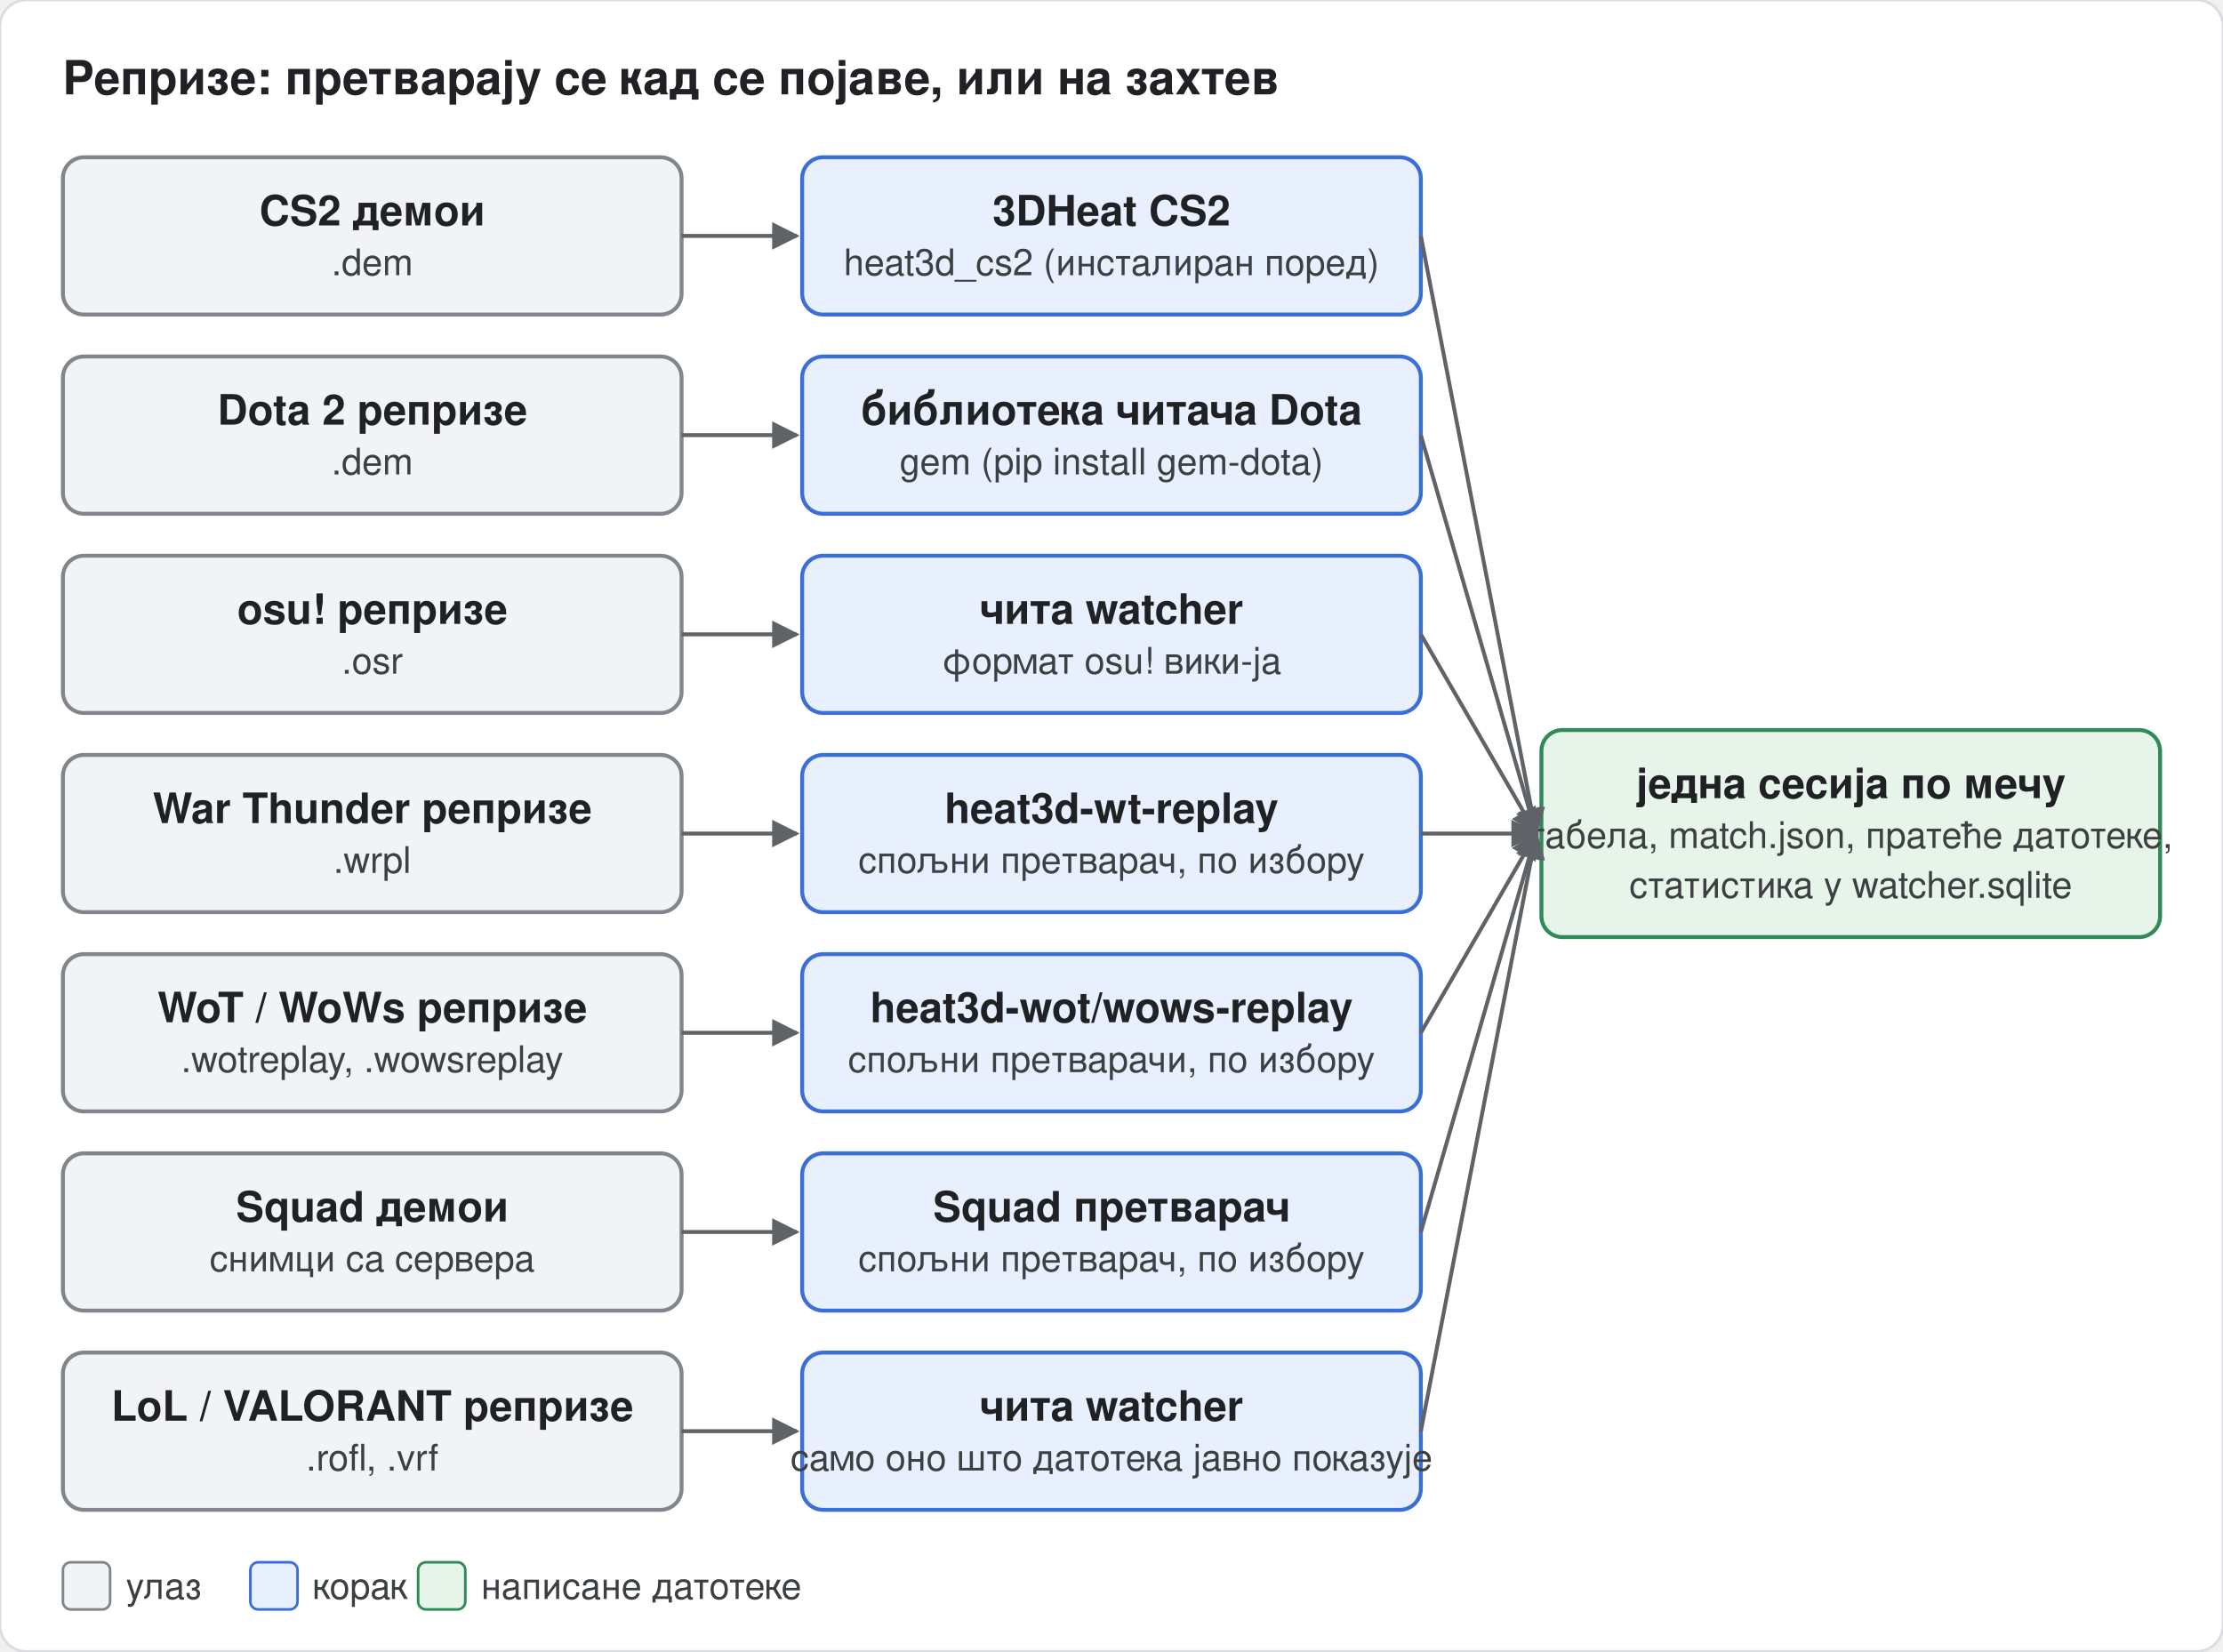
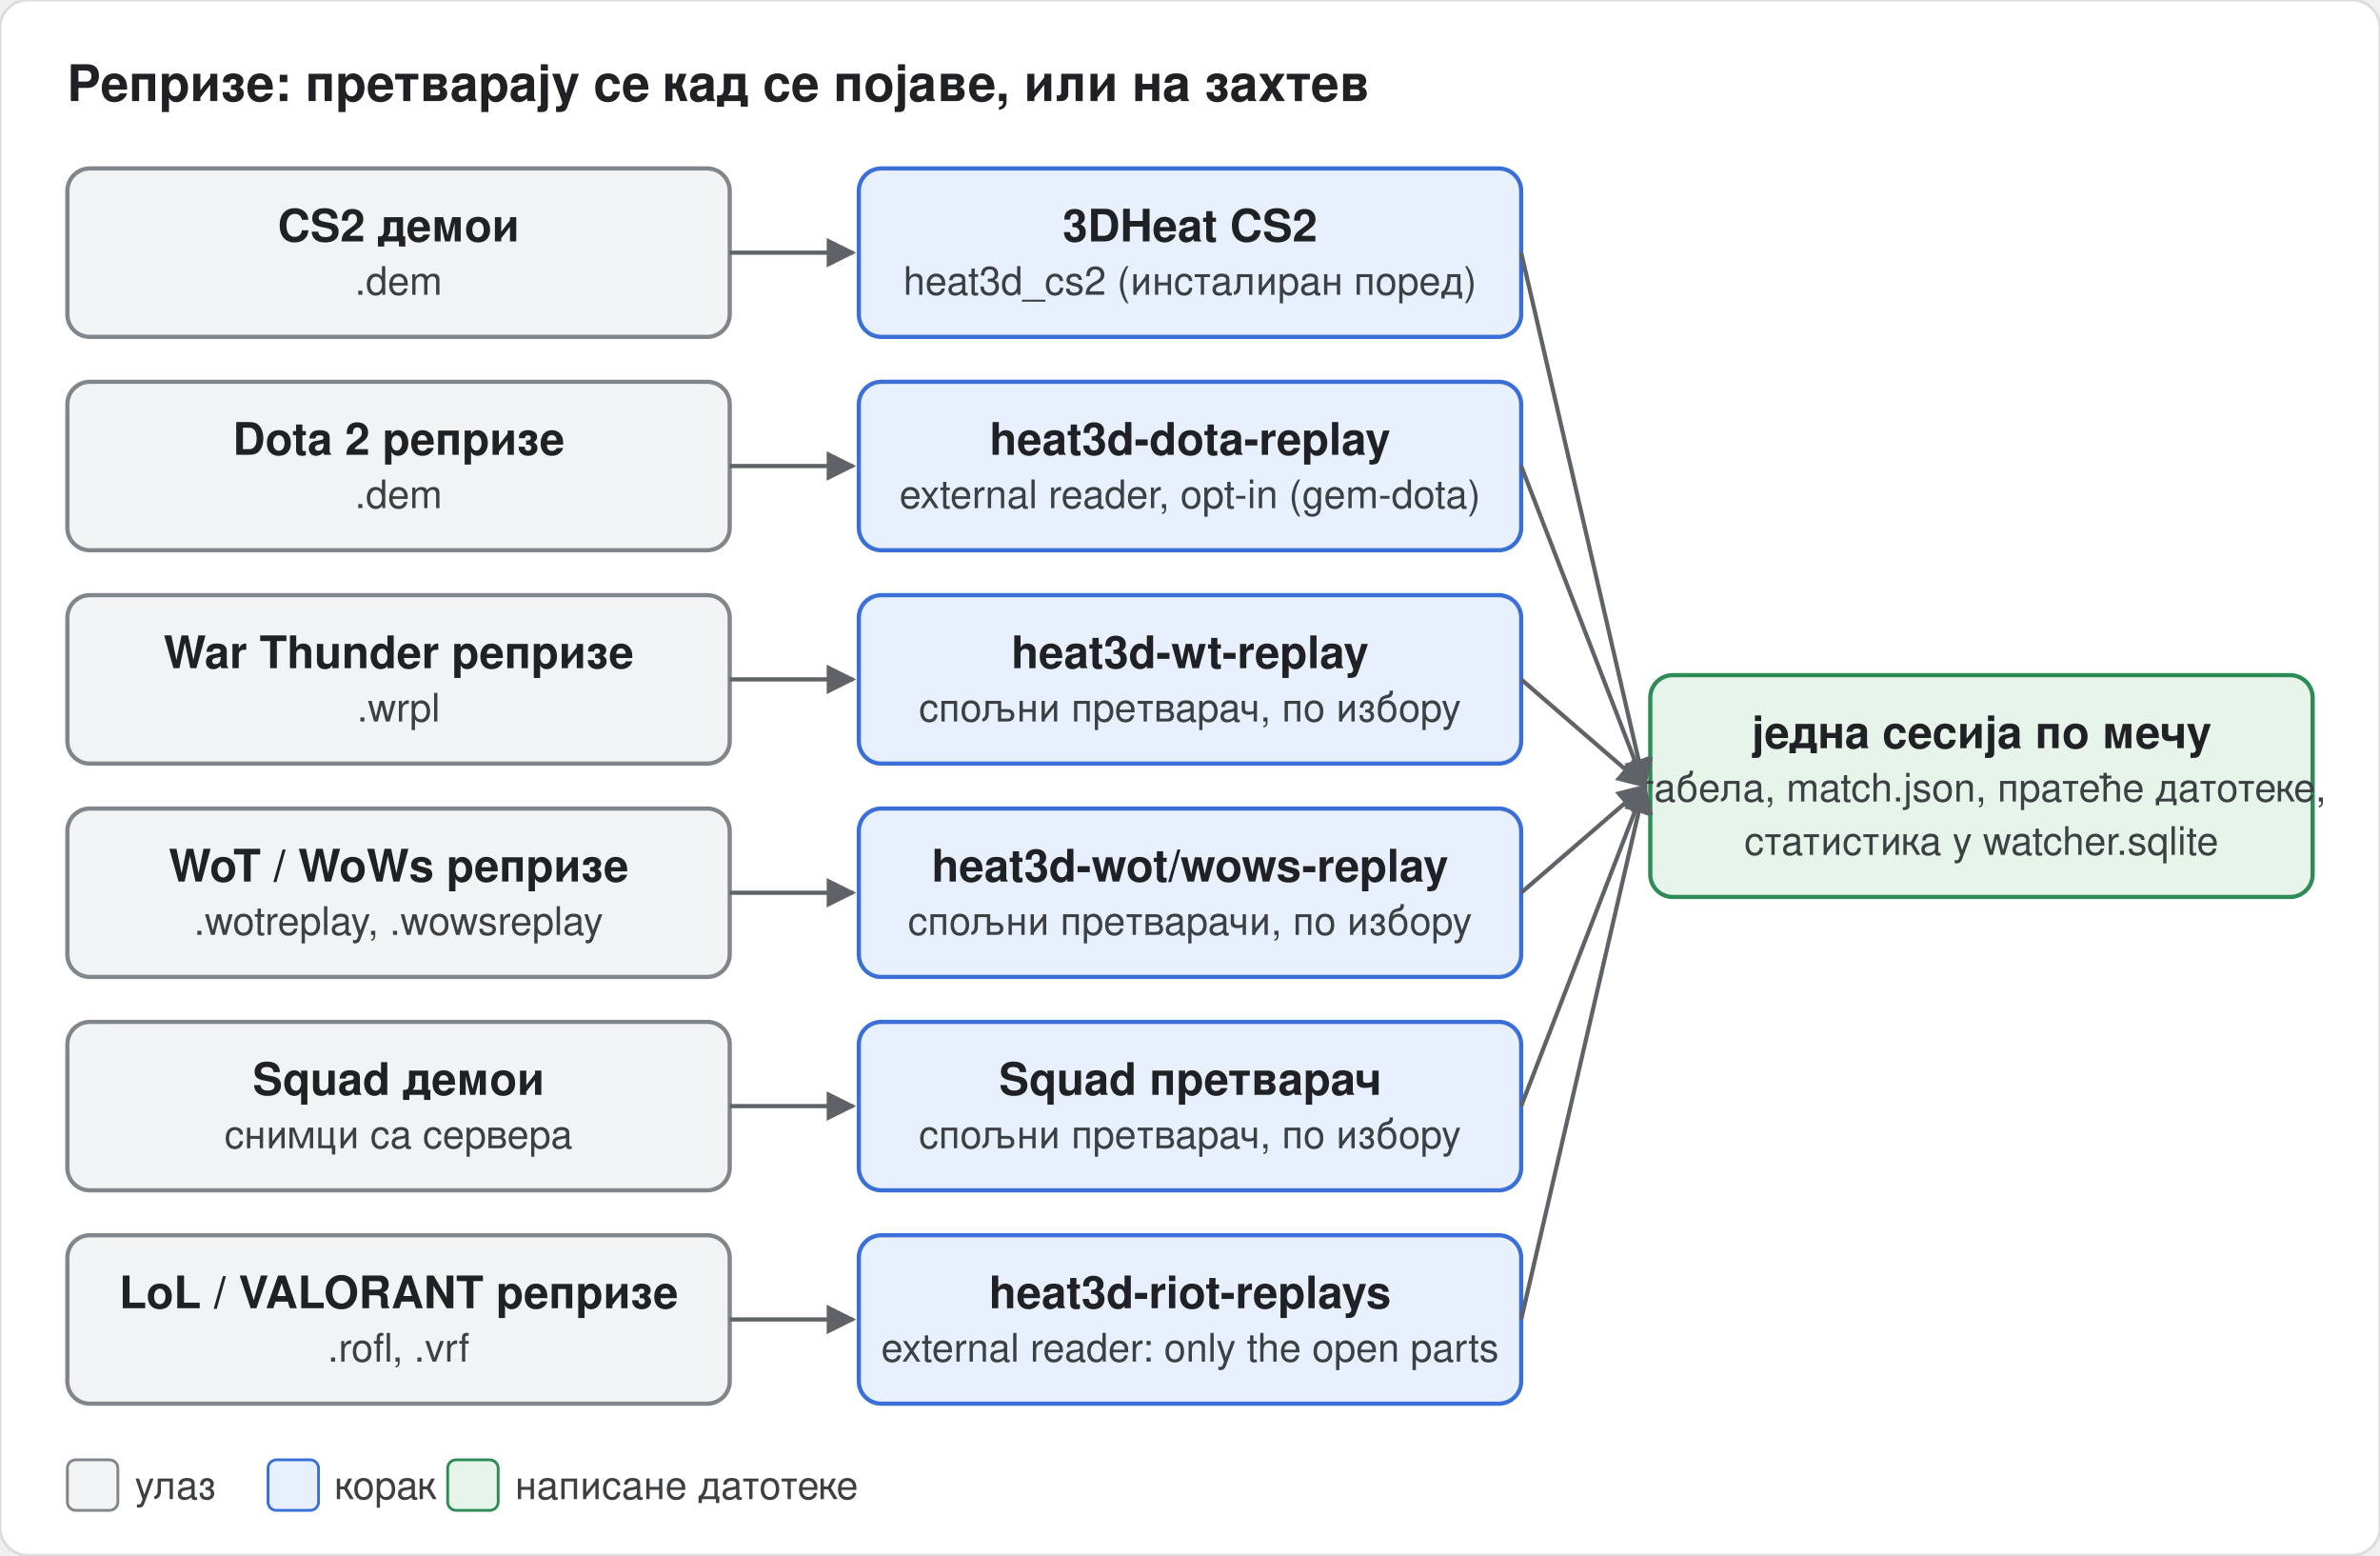
- <svg xmlns="http://www.w3.org/2000/svg" width="848" height="630" viewBox="0 0 848 630" font-family="Segoe UI,Helvetica,Arial,sans-serif" role="img" aria-label="Replays: converted when they appear, or on request">
+ <svg xmlns="http://www.w3.org/2000/svg" width="848" height="554" viewBox="0 0 848 554" font-family="Segoe UI,Helvetica,Arial,sans-serif" role="img" aria-label="Replays: converted when they appear, or on request">
  <defs>
    <marker id="a" viewBox="0 0 10 10" refX="9" refY="5" markerWidth="7" markerHeight="7" orient="auto">
      <path d="M0,0 L10,5 L0,10 z" fill="#5f6368" />
    </marker>
  </defs>
-   <rect width="848" height="630" rx="10" fill="#ffffff" stroke="#dadce0" />
+   <rect width="848" height="554" rx="10" fill="#ffffff" stroke="#dadce0" />
  <text x="24" y="36" font-size="18" font-weight="600" fill="#202124">Репризе: претварају се кад се појаве, или на захтев</text>
  <rect x="24" y="60.0" width="236" height="60" rx="8" fill="#f1f3f4" stroke="#80868b" stroke-width="1.5" />
  <text x="142.0" y="86.0" text-anchor="middle" font-weight="600" font-size="16" fill="#202124">CS2 демои</text>
  <text x="142.0" y="105.0" text-anchor="middle" font-size="14" fill="#3c4043">.dem</text>
  <rect x="24" y="136.0" width="236" height="60" rx="8" fill="#f1f3f4" stroke="#80868b" stroke-width="1.5" />
  <text x="142.0" y="162.0" text-anchor="middle" font-weight="600" font-size="16" fill="#202124">Dota 2 репризе</text>
  <text x="142.0" y="181.0" text-anchor="middle" font-size="14" fill="#3c4043">.dem</text>
  <rect x="24" y="212.0" width="236" height="60" rx="8" fill="#f1f3f4" stroke="#80868b" stroke-width="1.5" />
-   <text x="142.0" y="238.0" text-anchor="middle" font-weight="600" font-size="16" fill="#202124">osu! репризе</text>
-   <text x="142.0" y="257.0" text-anchor="middle" font-size="14" fill="#3c4043">.osr</text>
+   <text x="142.0" y="238.0" text-anchor="middle" font-weight="600" font-size="16" fill="#202124">War Thunder репризе</text>
+   <text x="142.0" y="257.0" text-anchor="middle" font-size="14" fill="#3c4043">.wrpl</text>
  <rect x="24" y="288.0" width="236" height="60" rx="8" fill="#f1f3f4" stroke="#80868b" stroke-width="1.5" />
-   <text x="142.0" y="314.0" text-anchor="middle" font-weight="600" font-size="16" fill="#202124">War Thunder репризе</text>
-   <text x="142.0" y="333.0" text-anchor="middle" font-size="14" fill="#3c4043">.wrpl</text>
+   <text x="142.0" y="314.0" text-anchor="middle" font-weight="600" font-size="16" fill="#202124">WoT / WoWs репризе</text>
+   <text x="142.0" y="333.0" text-anchor="middle" font-size="14" fill="#3c4043">.wotreplay, .wowsreplay</text>
  <rect x="24" y="364.0" width="236" height="60" rx="8" fill="#f1f3f4" stroke="#80868b" stroke-width="1.5" />
-   <text x="142.0" y="390.0" text-anchor="middle" font-weight="600" font-size="16" fill="#202124">WoT / WoWs репризе</text>
-   <text x="142.0" y="409.0" text-anchor="middle" font-size="14" fill="#3c4043">.wotreplay, .wowsreplay</text>
+   <text x="142.0" y="390.0" text-anchor="middle" font-weight="600" font-size="16" fill="#202124">Squad демои</text>
+   <text x="142.0" y="409.0" text-anchor="middle" font-size="14" fill="#3c4043">снимци са сервера</text>
  <rect x="24" y="440.0" width="236" height="60" rx="8" fill="#f1f3f4" stroke="#80868b" stroke-width="1.5" />
-   <text x="142.0" y="466.0" text-anchor="middle" font-weight="600" font-size="16" fill="#202124">Squad демои</text>
-   <text x="142.0" y="485.0" text-anchor="middle" font-size="14" fill="#3c4043">снимци са сервера</text>
-   <rect x="24" y="516.0" width="236" height="60" rx="8" fill="#f1f3f4" stroke="#80868b" stroke-width="1.5" />
-   <text x="142.0" y="542.0" text-anchor="middle" font-weight="600" font-size="16" fill="#202124">LoL / VALORANT репризе</text>
-   <text x="142.0" y="561.0" text-anchor="middle" font-size="14" fill="#3c4043">.rofl, .vrf</text>
+   <text x="142.0" y="466.0" text-anchor="middle" font-weight="600" font-size="16" fill="#202124">LoL / VALORANT репризе</text>
+   <text x="142.0" y="485.0" text-anchor="middle" font-size="14" fill="#3c4043">.rofl, .vrf</text>
  <rect x="306" y="60.0" width="236" height="60" rx="8" fill="#e8f0fe" stroke="#3b6fd8" stroke-width="1.5" />
  <text x="424.0" y="86.0" text-anchor="middle" font-weight="600" font-size="16" fill="#202124">3DHeat CS2</text>
  <text x="424.0" y="105.0" text-anchor="middle" font-size="14" fill="#3c4043">heat3d_cs2 (инсталиран поред)</text>
  <rect x="306" y="136.0" width="236" height="60" rx="8" fill="#e8f0fe" stroke="#3b6fd8" stroke-width="1.5" />
-   <text x="424.0" y="162.0" text-anchor="middle" font-weight="600" font-size="16" fill="#202124">библиотека читача Dota</text>
-   <text x="424.0" y="181.0" text-anchor="middle" font-size="14" fill="#3c4043">gem (pip install gem-dota)</text>
+   <text x="424.0" y="162.0" text-anchor="middle" font-weight="600" font-size="16" fill="#202124">heat3d-dota-replay</text>
+   <text x="424.0" y="181.0" text-anchor="middle" font-size="14" fill="#3c4043">external reader, opt-in (gem-dota)</text>
  <rect x="306" y="212.0" width="236" height="60" rx="8" fill="#e8f0fe" stroke="#3b6fd8" stroke-width="1.5" />
-   <text x="424.0" y="238.0" text-anchor="middle" font-weight="600" font-size="16" fill="#202124">чита watcher</text>
-   <text x="424.0" y="257.0" text-anchor="middle" font-size="14" fill="#3c4043">формат osu! вики-ја</text>
+   <text x="424.0" y="238.0" text-anchor="middle" font-weight="600" font-size="16" fill="#202124">heat3d-wt-replay</text>
+   <text x="424.0" y="257.0" text-anchor="middle" font-size="14" fill="#3c4043">спољни претварач, по избору</text>
  <rect x="306" y="288.0" width="236" height="60" rx="8" fill="#e8f0fe" stroke="#3b6fd8" stroke-width="1.5" />
-   <text x="424.0" y="314.0" text-anchor="middle" font-weight="600" font-size="16" fill="#202124">heat3d-wt-replay</text>
-   <text x="424.0" y="333.0" text-anchor="middle" font-size="14" fill="#3c4043">спољни претварач, по избору</text>
+   <text x="424.0" y="314.0" text-anchor="middle" font-weight="600" font-size="16" fill="#202124">heat3d-wot/wows-replay</text>
+   <text x="424.0" y="333.0" text-anchor="middle" font-size="14" fill="#3c4043">спољни претварачи, по избору</text>
  <rect x="306" y="364.0" width="236" height="60" rx="8" fill="#e8f0fe" stroke="#3b6fd8" stroke-width="1.5" />
-   <text x="424.0" y="390.0" text-anchor="middle" font-weight="600" font-size="16" fill="#202124">heat3d-wot/wows-replay</text>
-   <text x="424.0" y="409.0" text-anchor="middle" font-size="14" fill="#3c4043">спољни претварачи, по избору</text>
+   <text x="424.0" y="390.0" text-anchor="middle" font-weight="600" font-size="16" fill="#202124">Squad претварач</text>
+   <text x="424.0" y="409.0" text-anchor="middle" font-size="14" fill="#3c4043">спољни претварач, по избору</text>
  <rect x="306" y="440.0" width="236" height="60" rx="8" fill="#e8f0fe" stroke="#3b6fd8" stroke-width="1.5" />
-   <text x="424.0" y="466.0" text-anchor="middle" font-weight="600" font-size="16" fill="#202124">Squad претварач</text>
-   <text x="424.0" y="485.0" text-anchor="middle" font-size="14" fill="#3c4043">спољни претварач, по избору</text>
-   <rect x="306" y="516.0" width="236" height="60" rx="8" fill="#e8f0fe" stroke="#3b6fd8" stroke-width="1.5" />
-   <text x="424.0" y="542.0" text-anchor="middle" font-weight="600" font-size="16" fill="#202124">чита watcher</text>
-   <text x="424.0" y="561.0" text-anchor="middle" font-size="14" fill="#3c4043">само оно што датотека јавно показује</text>
-   <rect x="588" y="278.5" width="236" height="79" rx="8" fill="#e6f4ea" stroke="#2e8b57" stroke-width="1.5" />
-   <text x="706.0" y="304.5" text-anchor="middle" font-weight="600" font-size="16" fill="#202124">једна сесија по мечу</text>
-   <text x="706.0" y="323.5" text-anchor="middle" font-size="14" fill="#3c4043">табела, match.json, пратеће датотеке,</text>
-   <text x="706.0" y="342.5" text-anchor="middle" font-size="14" fill="#3c4043">статистика у watcher.sqlite</text>
+   <text x="424.0" y="466.0" text-anchor="middle" font-weight="600" font-size="16" fill="#202124">heat3d-riot-replays</text>
+   <text x="424.0" y="485.0" text-anchor="middle" font-size="14" fill="#3c4043">external reader: only the open parts</text>
+   <rect x="588" y="240.5" width="236" height="79" rx="8" fill="#e6f4ea" stroke="#2e8b57" stroke-width="1.5" />
+   <text x="706.0" y="266.5" text-anchor="middle" font-weight="600" font-size="16" fill="#202124">једна сесија по мечу</text>
+   <text x="706.0" y="285.5" text-anchor="middle" font-size="14" fill="#3c4043">табела, match.json, пратеће датотеке,</text>
+   <text x="706.0" y="304.5" text-anchor="middle" font-size="14" fill="#3c4043">статистика у watcher.sqlite</text>
  <line x1="260" y1="90.0" x2="304" y2="90.0" stroke="#5f6368" stroke-width="1.5" marker-end="url(#a)" />
  <line x1="260" y1="166.0" x2="304" y2="166.0" stroke="#5f6368" stroke-width="1.5" marker-end="url(#a)" />
  <line x1="260" y1="242.0" x2="304" y2="242.0" stroke="#5f6368" stroke-width="1.5" marker-end="url(#a)" />
  <line x1="260" y1="318.0" x2="304" y2="318.0" stroke="#5f6368" stroke-width="1.5" marker-end="url(#a)" />
  <line x1="260" y1="394.0" x2="304" y2="394.0" stroke="#5f6368" stroke-width="1.5" marker-end="url(#a)" />
  <line x1="260" y1="470.0" x2="304" y2="470.0" stroke="#5f6368" stroke-width="1.5" marker-end="url(#a)" />
-   <line x1="260" y1="546.0" x2="304" y2="546.0" stroke="#5f6368" stroke-width="1.5" marker-end="url(#a)" />
-   <line x1="542" y1="90.0" x2="586" y2="318.0" stroke="#5f6368" stroke-width="1.5" marker-end="url(#a)" />
-   <line x1="542" y1="166.0" x2="586" y2="318.0" stroke="#5f6368" stroke-width="1.5" marker-end="url(#a)" />
-   <line x1="542" y1="242.0" x2="586" y2="318.0" stroke="#5f6368" stroke-width="1.5" marker-end="url(#a)" />
-   <line x1="542" y1="318.0" x2="586" y2="318.0" stroke="#5f6368" stroke-width="1.5" marker-end="url(#a)" />
-   <line x1="542" y1="394.0" x2="586" y2="318.0" stroke="#5f6368" stroke-width="1.5" marker-end="url(#a)" />
-   <line x1="542" y1="470.0" x2="586" y2="318.0" stroke="#5f6368" stroke-width="1.5" marker-end="url(#a)" />
-   <line x1="542" y1="546.0" x2="586" y2="318.0" stroke="#5f6368" stroke-width="1.5" marker-end="url(#a)" />
-   <rect x="24" y="596" width="18" height="18" rx="3" fill="#f1f3f4" stroke="#80868b" />
-   <text x="48" y="610" font-size="14" fill="#3c4043">улаз</text>
-   <rect x="95.5" y="596" width="18" height="18" rx="3" fill="#e8f0fe" stroke="#3b6fd8" />
-   <text x="119.5" y="610" font-size="14" fill="#3c4043">корак</text>
-   <rect x="159.5" y="596" width="18" height="18" rx="3" fill="#e6f4ea" stroke="#2e8b57" />
-   <text x="183.5" y="610" font-size="14" fill="#3c4043">написане датотеке</text>
+   <line x1="542" y1="90.0" x2="586" y2="280.0" stroke="#5f6368" stroke-width="1.5" marker-end="url(#a)" />
+   <line x1="542" y1="166.0" x2="586" y2="280.0" stroke="#5f6368" stroke-width="1.5" marker-end="url(#a)" />
+   <line x1="542" y1="242.0" x2="586" y2="280.0" stroke="#5f6368" stroke-width="1.5" marker-end="url(#a)" />
+   <line x1="542" y1="318.0" x2="586" y2="280.0" stroke="#5f6368" stroke-width="1.5" marker-end="url(#a)" />
+   <line x1="542" y1="394.0" x2="586" y2="280.0" stroke="#5f6368" stroke-width="1.5" marker-end="url(#a)" />
+   <line x1="542" y1="470.0" x2="586" y2="280.0" stroke="#5f6368" stroke-width="1.5" marker-end="url(#a)" />
+   <rect x="24" y="520" width="18" height="18" rx="3" fill="#f1f3f4" stroke="#80868b" />
+   <text x="48" y="534" font-size="14" fill="#3c4043">улаз</text>
+   <rect x="95.5" y="520" width="18" height="18" rx="3" fill="#e8f0fe" stroke="#3b6fd8" />
+   <text x="119.5" y="534" font-size="14" fill="#3c4043">корак</text>
+   <rect x="159.5" y="520" width="18" height="18" rx="3" fill="#e6f4ea" stroke="#2e8b57" />
+   <text x="183.5" y="534" font-size="14" fill="#3c4043">написане датотеке</text>
</svg>
